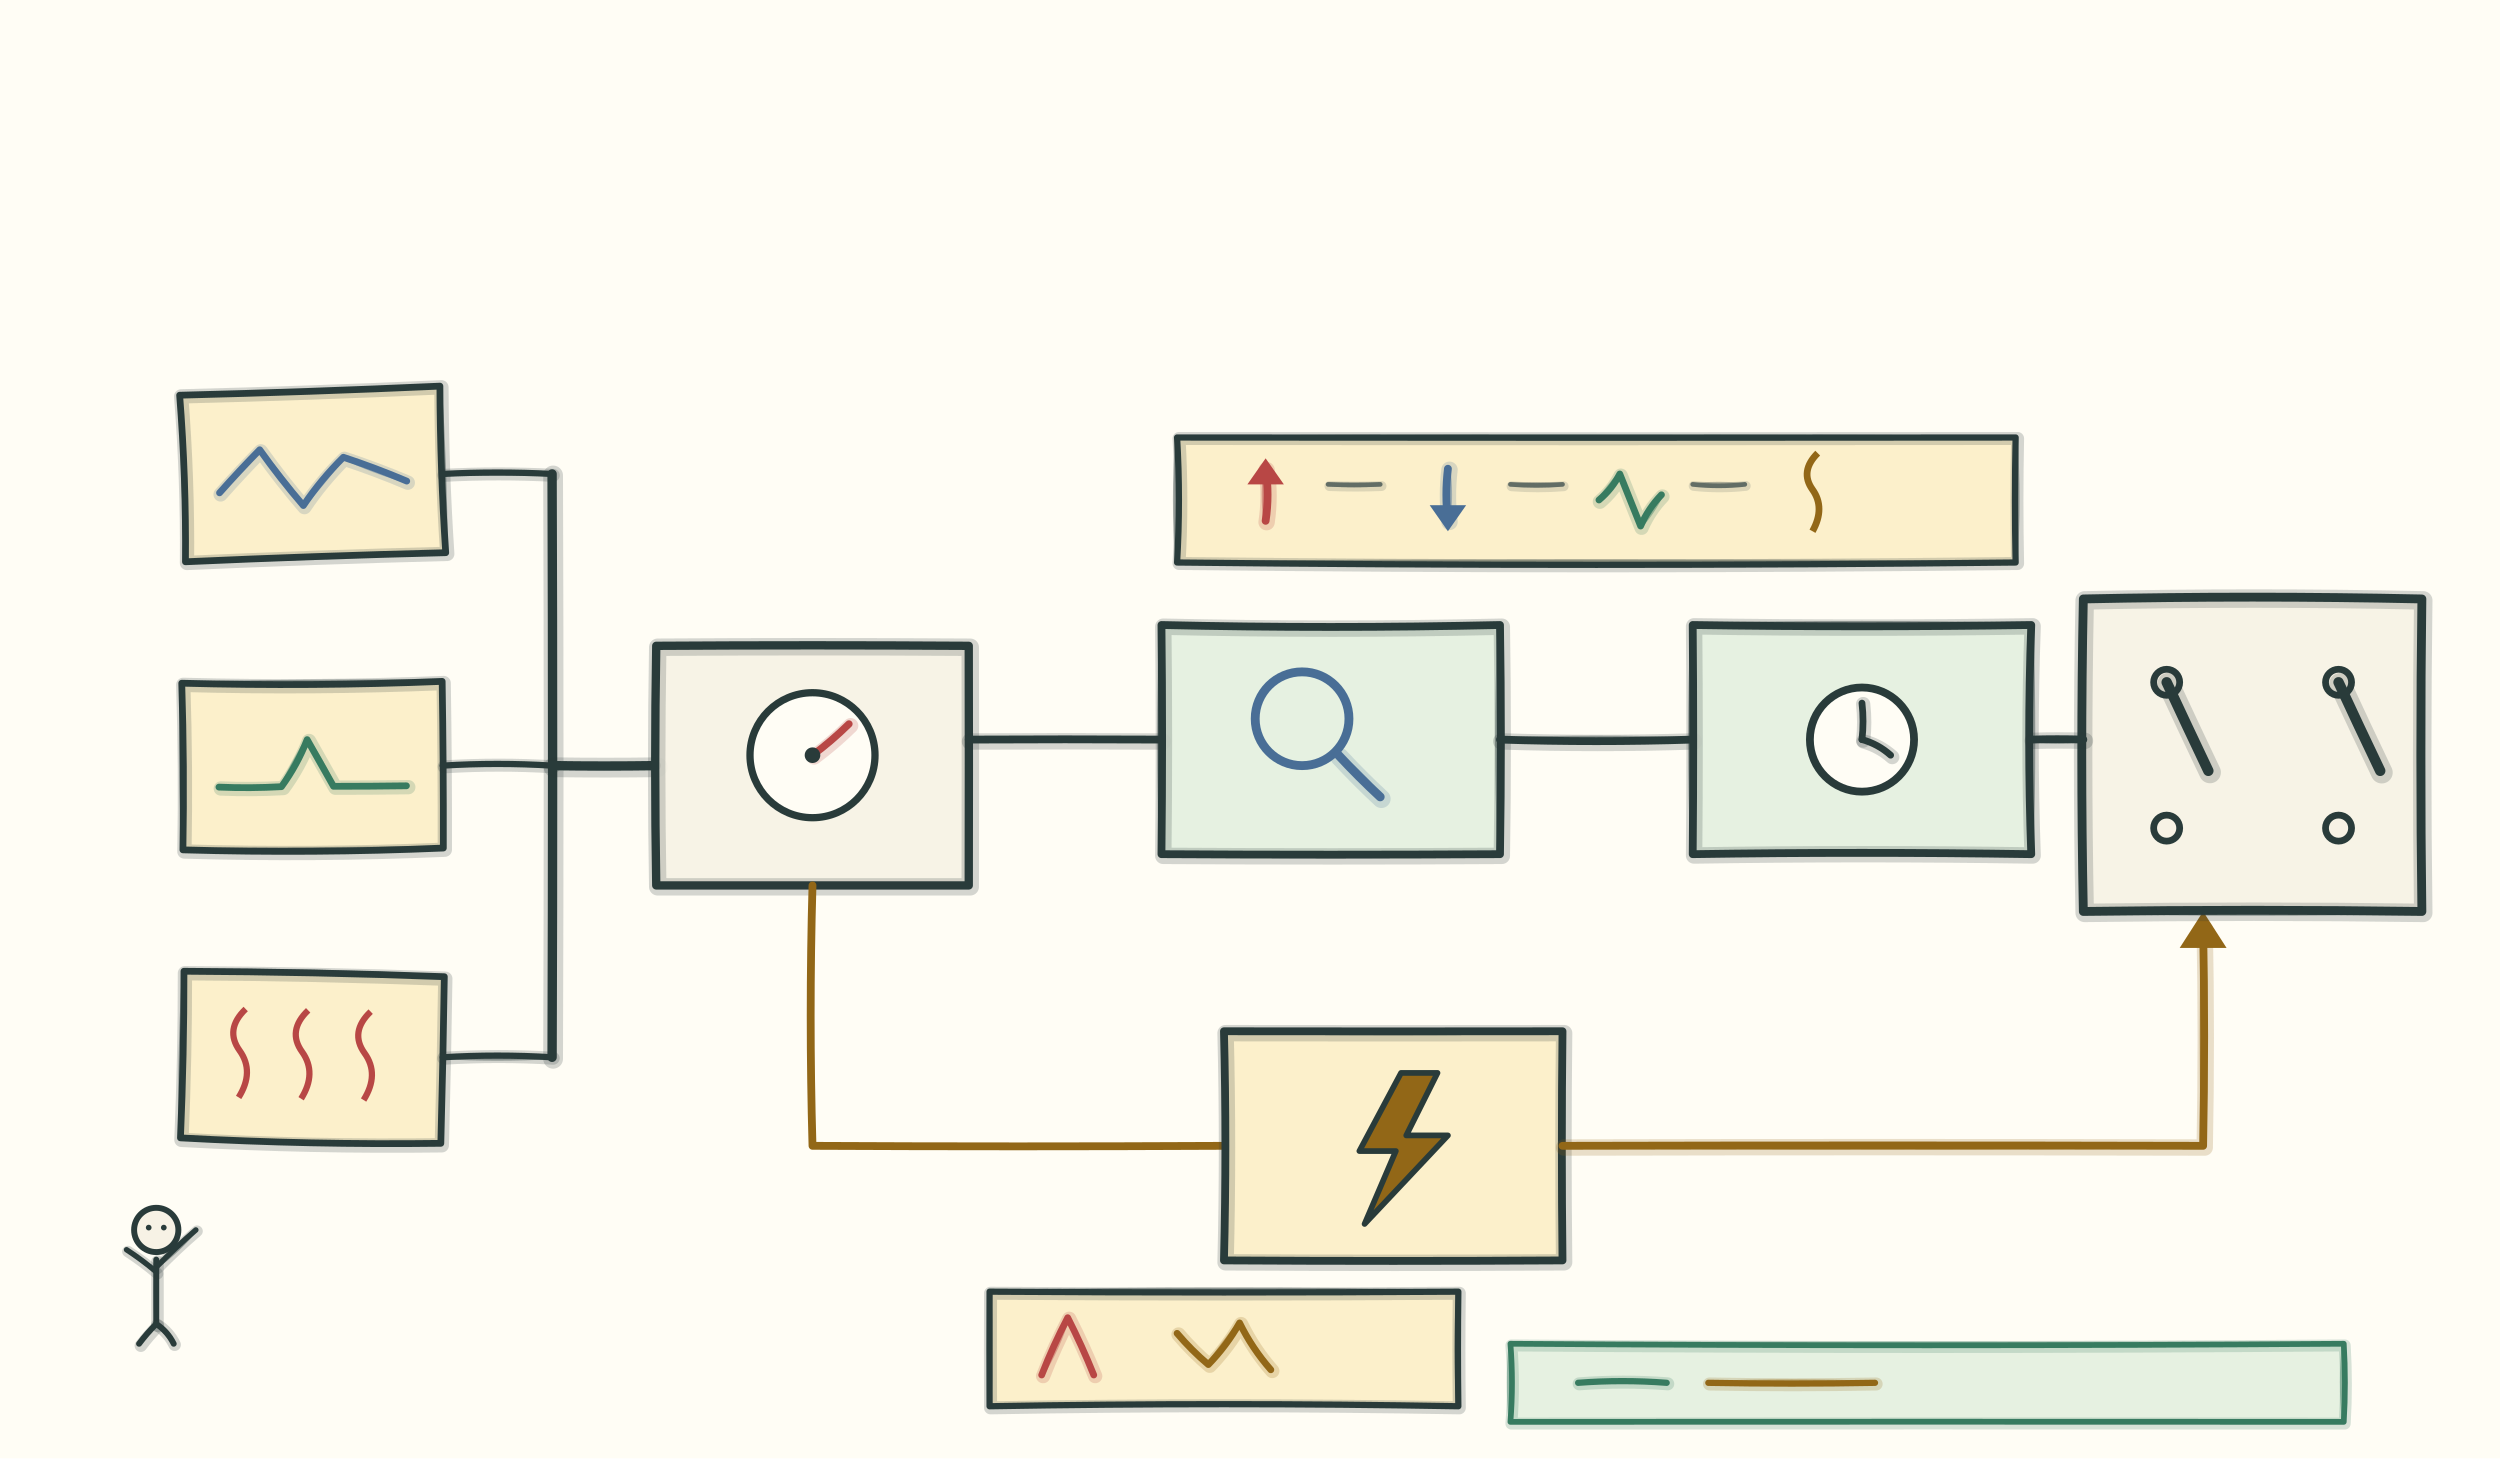
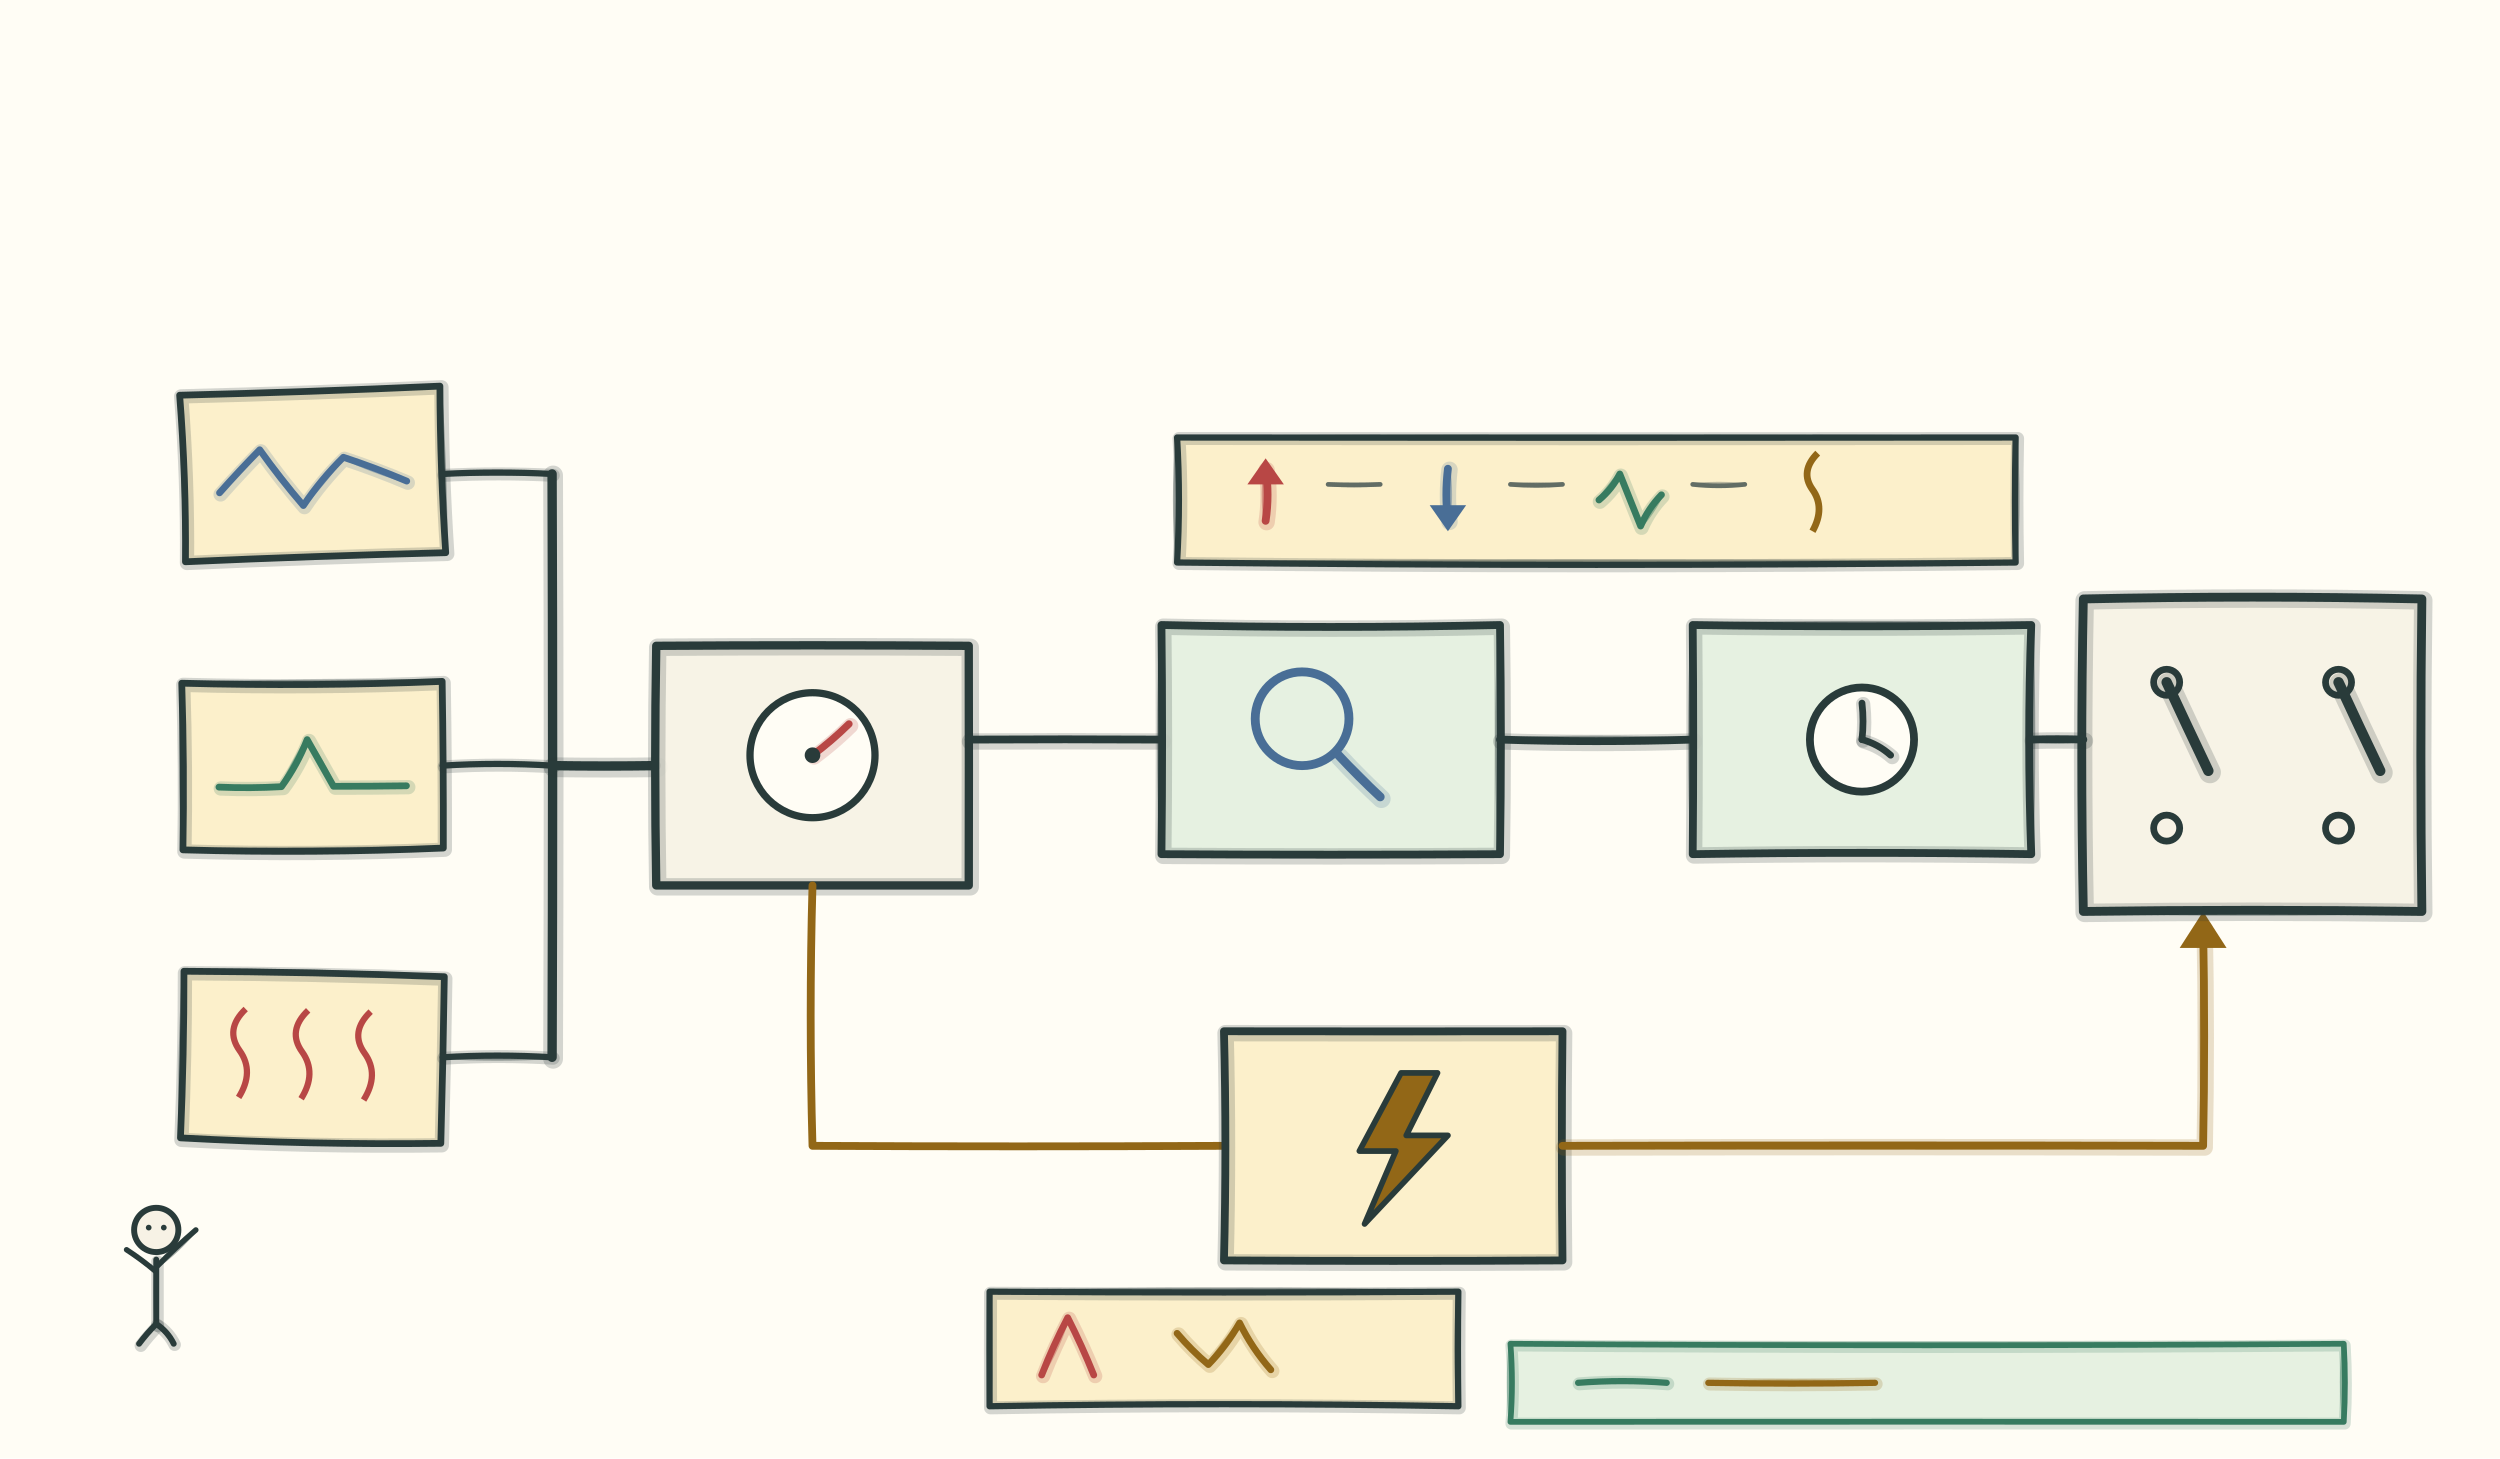
<svg xmlns="http://www.w3.org/2000/svg" viewBox="0 0 960 560" role="img" aria-labelledby="title desc">
  <defs>
    <pattern id="hatch-ink" width="7.0" height="7.0" patternUnits="userSpaceOnUse" patternTransform="rotate(45)">
      <line x1="0" y1="0" x2="0" y2="7.0" stroke="#293b3a" stroke-width="1.1" />
    </pattern>
    <pattern id="hatch-blue" width="7.0" height="7.0" patternUnits="userSpaceOnUse" patternTransform="rotate(45)">
      <line x1="0" y1="0" x2="0" y2="7.0" stroke="#496e96" stroke-width="1.1" />
    </pattern>
    <pattern id="hatch-red" width="8" height="8" patternUnits="userSpaceOnUse" patternTransform="rotate(45)">
      <line x1="0" y1="0" x2="0" y2="8" stroke="#b84745" stroke-width="1.1" />
    </pattern>
  </defs>
  <rect x="0" y="0" width="960" height="560" fill="#fffdf5" />
  <g transform="rotate(-2.0 120 180)">
    <path d="M 70.0 150.0 Q 120.0 150.5 170.0 150.0 Q 169.0 182.0 170.0 214.0 Q 120.0 213.5 70.0 214.0 Q 71.4 182.0 70.0 150.0" fill="#fbefc7" opacity="0.45" transform="translate(-0.06 -0.83)" />
    <path d="M 70.0 150.0 Q 120.0 150.5 170.0 150.0 Q 169.0 182.0 170.0 214.0 Q 120.0 213.5 70.0 214.0 Q 71.4 182.0 70.0 150.0" fill="#fbefc7" opacity="0.85" />
    <path d="M 70.0 150.0 Q 120.0 150.5 170.0 150.0 Q 169.0 182.0 170.0 214.0 Q 120.0 213.5 70.0 214.0 Q 71.4 182.0 70.0 150.0" fill="none" stroke="#293b3a" stroke-width="5.5" stroke-opacity="0.2" stroke-linecap="round" stroke-linejoin="round" transform="translate(0.57 0.47)" />
    <path d="M 70.0 150.0 Q 120.0 150.8 170.0 150.0 Q 170.9 182.0 170.0 214.0 Q 120.0 214.2 70.0 214.0 Q 70.7 182.0 70.0 150.0" fill="none" stroke="#293b3a" stroke-width="1.6" stroke-opacity="0.42" stroke-linecap="round" stroke-linejoin="round" />
    <path d="M 70.0 150.0 Q 120.0 150.5 170.0 150.0 Q 169.0 182.0 170.0 214.0 Q 120.0 213.5 70.0 214.0 Q 71.4 182.0 70.0 150.0" fill="none" stroke="#293b3a" stroke-width="2.6" stroke-linecap="round" stroke-linejoin="round" />
    <path d="M 84.0 188.0 Q 91.8 179.8 100.0 172.0 Q 107.5 183.4 116.0 194.0 Q 123.1 184.2 132.0 176.0 Q 144.2 180.5 156.0 186.0" fill="none" stroke="#496e96" stroke-width="5.5" stroke-opacity="0.2" stroke-linecap="round" stroke-linejoin="round" transform="translate(0.39 0.62)" />
    <path d="M 84.0 188.0 Q 92.0 180.0 100.0 172.0 Q 108.2 182.8 116.0 194.0 Q 124.1 185.1 132.0 176.0 Q 143.6 182.0 156.0 186.0" fill="none" stroke="#496e96" stroke-width="1.6" stroke-opacity="0.42" stroke-linecap="round" stroke-linejoin="round" />
    <path d="M 84.0 188.0 Q 91.8 179.8 100.0 172.0 Q 107.5 183.4 116.0 194.0 Q 123.1 184.2 132.0 176.0 Q 144.2 180.5 156.0 186.0" fill="none" stroke="#496e96" stroke-width="2.6" stroke-linecap="round" stroke-linejoin="round" />
  </g>
  <path d="M 170.0 182.0 Q 191.0 180.9 212.0 182.0" fill="none" stroke="#293b3a" stroke-width="5.0" stroke-opacity="0.2" stroke-linecap="round" stroke-linejoin="round" transform="translate(0.45 0.53)" />
  <path d="M 170.0 182.0 Q 191.0 181.8 212.0 182.0" fill="none" stroke="#293b3a" stroke-width="1.5" stroke-opacity="0.42" stroke-linecap="round" stroke-linejoin="round" />
  <path d="M 170.0 182.0 Q 191.0 180.9 212.0 182.0" fill="none" stroke="#293b3a" stroke-width="2.4" stroke-linecap="round" stroke-linejoin="round" />
  <g transform="rotate(-0.4 120 292)">
    <path d="M 70.0 262.0 Q 120.0 263.7 170.0 262.0 Q 170.3 294.0 170.0 326.0 Q 120.0 327.8 70.0 326.0 Q 70.8 294.0 70.0 262.0" fill="#fbefc7" opacity="0.45" transform="translate(-0.55 0.43)" />
    <path d="M 70.0 262.0 Q 120.0 263.7 170.0 262.0 Q 170.3 294.0 170.0 326.0 Q 120.0 327.8 70.0 326.0 Q 70.8 294.0 70.0 262.0" fill="#fbefc7" opacity="0.85" />
    <path d="M 70.0 262.0 Q 120.0 263.7 170.0 262.0 Q 170.3 294.0 170.0 326.0 Q 120.0 327.8 70.0 326.0 Q 70.8 294.0 70.0 262.0" fill="none" stroke="#293b3a" stroke-width="5.5" stroke-opacity="0.2" stroke-linecap="round" stroke-linejoin="round" transform="translate(0.57 0.64)" />
    <path d="M 70.0 262.0 Q 120.0 261.6 170.0 262.0 Q 169.7 294.0 170.0 326.0 Q 120.0 326.2 70.0 326.0 Q 69.0 294.0 70.0 262.0" fill="none" stroke="#293b3a" stroke-width="1.6" stroke-opacity="0.42" stroke-linecap="round" stroke-linejoin="round" />
    <path d="M 70.0 262.0 Q 120.0 263.7 170.0 262.0 Q 170.3 294.0 170.0 326.0 Q 120.0 327.8 70.0 326.0 Q 70.8 294.0 70.0 262.0" fill="none" stroke="#293b3a" stroke-width="2.6" stroke-linecap="round" stroke-linejoin="round" />
    <path d="M 84.0 302.0 Q 96.0 302.6 108.0 302.0 Q 114.2 293.6 118.0 284.0 Q 123.0 293.0 128.0 302.0 Q 142.0 302.1 156.0 302.0" fill="none" stroke="#377b60" stroke-width="5.5" stroke-opacity="0.2" stroke-linecap="round" stroke-linejoin="round" transform="translate(0.71 0.53)" />
    <path d="M 84.0 302.0 Q 96.0 302.4 108.0 302.0 Q 112.7 292.9 118.0 284.0 Q 123.9 292.5 128.0 302.0 Q 142.0 301.8 156.0 302.0" fill="none" stroke="#377b60" stroke-width="1.6" stroke-opacity="0.42" stroke-linecap="round" stroke-linejoin="round" />
    <path d="M 84.0 302.0 Q 96.0 302.6 108.0 302.0 Q 114.2 293.6 118.0 284.0 Q 123.0 293.0 128.0 302.0 Q 142.0 302.1 156.0 302.0" fill="none" stroke="#377b60" stroke-width="2.6" stroke-linecap="round" stroke-linejoin="round" />
  </g>
  <path d="M 170.0 294.0 Q 191.0 292.7 212.0 294.0" fill="none" stroke="#293b3a" stroke-width="5.0" stroke-opacity="0.2" stroke-linecap="round" stroke-linejoin="round" transform="translate(0.56 0.47)" />
  <path d="M 170.0 294.0 Q 191.0 293.4 212.0 294.0" fill="none" stroke="#293b3a" stroke-width="1.5" stroke-opacity="0.42" stroke-linecap="round" stroke-linejoin="round" />
  <path d="M 170.0 294.0 Q 191.0 292.7 212.0 294.0" fill="none" stroke="#293b3a" stroke-width="2.4" stroke-linecap="round" stroke-linejoin="round" />
  <g transform="rotate(1.2 120 404)">
    <path d="M 70.0 374.0 Q 120.0 373.2 170.0 374.0 Q 170.2 406.0 170.0 438.0 Q 120.0 439.7 70.0 438.0 Q 70.7 406.0 70.0 374.0" fill="#fbefc7" opacity="0.45" transform="translate(0.07 -0.12)" />
    <path d="M 70.0 374.0 Q 120.0 373.2 170.0 374.0 Q 170.2 406.0 170.0 438.0 Q 120.0 439.7 70.0 438.0 Q 70.7 406.0 70.0 374.0" fill="#fbefc7" opacity="0.85" />
    <path d="M 70.0 374.0 Q 120.0 373.2 170.0 374.0 Q 170.2 406.0 170.0 438.0 Q 120.0 439.7 70.0 438.0 Q 70.7 406.0 70.0 374.0" fill="none" stroke="#293b3a" stroke-width="5.5" stroke-opacity="0.2" stroke-linecap="round" stroke-linejoin="round" transform="translate(0.39 0.75)" />
    <path d="M 70.0 374.0 Q 120.0 372.3 170.0 374.0 Q 169.5 406.0 170.0 438.0 Q 120.0 439.3 70.0 438.0 Q 68.9 406.0 70.0 374.0" fill="none" stroke="#293b3a" stroke-width="1.6" stroke-opacity="0.42" stroke-linecap="round" stroke-linejoin="round" />
    <path d="M 70.0 374.0 Q 120.0 373.2 170.0 374.0 Q 170.2 406.0 170.0 438.0 Q 120.0 439.7 70.0 438.0 Q 70.7 406.0 70.0 374.0" fill="none" stroke="#293b3a" stroke-width="2.6" stroke-linecap="round" stroke-linejoin="round" />
    <path d="M 92 422 q 6 -10 0 -18 q -6 -8 2 -16" fill="none" stroke="#b84745" stroke-width="2.4" />
    <path d="M 116 422 q 6 -10 0 -18 q -6 -8 2 -16" fill="none" stroke="#b84745" stroke-width="2.4" />
    <path d="M 140 422 q 6 -10 0 -18 q -6 -8 2 -16" fill="none" stroke="#b84745" stroke-width="2.4" />
  </g>
  <path d="M 170.0 406.0 Q 191.0 404.7 212.0 406.0" fill="none" stroke="#293b3a" stroke-width="5.0" stroke-opacity="0.2" stroke-linecap="round" stroke-linejoin="round" transform="translate(0.42 0.36)" />
  <path d="M 170.0 406.0 Q 191.0 407.1 212.0 406.0" fill="none" stroke="#293b3a" stroke-width="1.5" stroke-opacity="0.42" stroke-linecap="round" stroke-linejoin="round" />
  <path d="M 170.0 406.0 Q 191.0 404.7 212.0 406.0" fill="none" stroke="#293b3a" stroke-width="2.4" stroke-linecap="round" stroke-linejoin="round" />
  <path d="M 212.0 182.0 Q 212.4 294.0 212.0 406.0" fill="none" stroke="#293b3a" stroke-width="7.6" stroke-opacity="0.2" stroke-linecap="round" stroke-linejoin="round" transform="translate(0.39 0.57)" />
  <path d="M 212.0 182.0 Q 211.2 294.0 212.0 406.0" fill="none" stroke="#293b3a" stroke-width="2.2" stroke-opacity="0.42" stroke-linecap="round" stroke-linejoin="round" />
  <path d="M 212.0 182.0 Q 212.4 294.0 212.0 406.0" fill="none" stroke="#293b3a" stroke-width="3.6" stroke-linecap="round" stroke-linejoin="round" />
  <path d="M 212.0 294.0 Q 232.0 294.3 252.0 294.0" fill="none" stroke="#293b3a" stroke-width="7.6" stroke-opacity="0.2" stroke-linecap="round" stroke-linejoin="round" transform="translate(0.57 0.62)" />
  <path d="M 212.0 294.0 Q 232.0 295.4 252.0 294.0" fill="none" stroke="#293b3a" stroke-width="2.2" stroke-opacity="0.42" stroke-linecap="round" stroke-linejoin="round" />
  <path d="M 212.0 294.0 Q 232.0 294.3 252.0 294.0" fill="none" stroke="#293b3a" stroke-width="3.6" stroke-linecap="round" stroke-linejoin="round" />
  <path d="M 252.0 248.0 Q 312.0 247.6 372.0 248.0 Q 372.1 294.0 372.0 340.0 Q 312.0 340.0 252.0 340.0 Q 251.2 294.0 252.0 248.0" fill="#f7f2e5" opacity="0.45" transform="translate(-0.05 0.25)" />
  <path d="M 252.0 248.0 Q 312.0 247.6 372.0 248.0 Q 372.1 294.0 372.0 340.0 Q 312.0 340.0 252.0 340.0 Q 251.2 294.0 252.0 248.0" fill="#f7f2e5" opacity="0.85" />
  <path d="M 252.0 248.0 Q 312.0 247.6 372.0 248.0 Q 372.1 294.0 372.0 340.0 Q 312.0 340.0 252.0 340.0 Q 251.2 294.0 252.0 248.0" fill="none" stroke="#293b3a" stroke-width="6.7" stroke-opacity="0.2" stroke-linecap="round" stroke-linejoin="round" transform="translate(0.57 0.54)" />
  <path d="M 252.0 248.0 Q 312.0 247.4 372.0 248.0 Q 371.1 294.0 372.0 340.0 Q 312.0 339.6 252.0 340.0 Q 252.1 294.0 252.0 248.0" fill="none" stroke="#293b3a" stroke-width="2.0" stroke-opacity="0.42" stroke-linecap="round" stroke-linejoin="round" />
  <path d="M 252.0 248.0 Q 312.0 247.6 372.0 248.0 Q 372.1 294.0 372.0 340.0 Q 312.0 340.0 252.0 340.0 Q 251.2 294.0 252.0 248.0" fill="none" stroke="#293b3a" stroke-width="3.2" stroke-linecap="round" stroke-linejoin="round" />
  <circle cx="312" cy="290" r="24" fill="#fffdf5" stroke="#293b3a" stroke-width="2.8" />
  <path d="M 312.0 290.0 Q 319.4 284.5 326.0 278.0" fill="none" stroke="#b84745" stroke-width="5.9" stroke-opacity="0.2" stroke-linecap="round" stroke-linejoin="round" transform="translate(0.65 0.67)" />
  <path d="M 312.0 290.0 Q 320.0 285.1 326.0 278.0" fill="none" stroke="#b84745" stroke-width="1.7" stroke-opacity="0.42" stroke-linecap="round" stroke-linejoin="round" />
  <path d="M 312.0 290.0 Q 319.4 284.5 326.0 278.0" fill="none" stroke="#b84745" stroke-width="2.8" stroke-linecap="round" stroke-linejoin="round" />
  <circle cx="312" cy="290" r="3" fill="#293b3a" />
  <path d="M 372.0 284.0 Q 409.0 283.8 446.0 284.0" fill="none" stroke="#293b3a" stroke-width="6.3" stroke-opacity="0.2" stroke-linecap="round" stroke-linejoin="round" transform="translate(0.48 0.74)" />
  <path d="M 372.0 284.0 Q 409.0 284.2 446.0 284.0" fill="none" stroke="#293b3a" stroke-width="1.9" stroke-opacity="0.42" stroke-linecap="round" stroke-linejoin="round" />
  <path d="M 372.0 284.0 Q 409.0 283.8 446.0 284.0" fill="none" stroke="#293b3a" stroke-width="3" stroke-linecap="round" stroke-linejoin="round" />
  <path d="M 446.0 240.0 Q 511.0 241.5 576.0 240.0 Q 576.7 284.0 576.0 328.0 Q 511.0 328.4 446.0 328.0 Q 446.5 284.0 446.0 240.0" fill="#e4f0df" opacity="0.45" transform="translate(-0.69 0.23)" />
  <path d="M 446.0 240.0 Q 511.0 241.5 576.0 240.0 Q 576.7 284.0 576.0 328.0 Q 511.0 328.4 446.0 328.0 Q 446.5 284.0 446.0 240.0" fill="#e4f0df" opacity="0.85" />
  <path d="M 446.0 240.0 Q 511.0 241.5 576.0 240.0 Q 576.7 284.0 576.0 328.0 Q 511.0 328.4 446.0 328.0 Q 446.5 284.0 446.0 240.0" fill="none" stroke="#293b3a" stroke-width="6.3" stroke-opacity="0.2" stroke-linecap="round" stroke-linejoin="round" transform="translate(0.70 0.65)" />
  <path d="M 446.0 240.0 Q 511.0 241.2 576.0 240.0 Q 574.2 284.0 576.0 328.0 Q 511.0 329.2 446.0 328.0 Q 444.6 284.0 446.0 240.0" fill="none" stroke="#293b3a" stroke-width="1.9" stroke-opacity="0.42" stroke-linecap="round" stroke-linejoin="round" />
  <path d="M 446.0 240.0 Q 511.0 241.5 576.0 240.0 Q 576.7 284.0 576.0 328.0 Q 511.0 328.4 446.0 328.0 Q 446.5 284.0 446.0 240.0" fill="none" stroke="#293b3a" stroke-width="3" stroke-linecap="round" stroke-linejoin="round" />
  <circle cx="500" cy="276" r="18" fill="none" stroke="#496e96" stroke-width="3.4" />
  <path d="M 514.0 290.0 Q 521.7 298.3 530.0 306.0" fill="none" stroke="#496e96" stroke-width="7.1" stroke-opacity="0.2" stroke-linecap="round" stroke-linejoin="round" transform="translate(0.45 0.73)" />
  <path d="M 514.0 290.0 Q 522.8 297.2 530.0 306.0" fill="none" stroke="#496e96" stroke-width="2.1" stroke-opacity="0.42" stroke-linecap="round" stroke-linejoin="round" />
  <path d="M 514.0 290.0 Q 521.7 298.3 530.0 306.0" fill="none" stroke="#496e96" stroke-width="3.4" stroke-linecap="round" stroke-linejoin="round" />
  <path d="M 576.0 284.0 Q 613.0 285.2 650.0 284.0" fill="none" stroke="#293b3a" stroke-width="6.3" stroke-opacity="0.2" stroke-linecap="round" stroke-linejoin="round" transform="translate(0.47 0.70)" />
  <path d="M 576.0 284.0 Q 613.0 282.9 650.0 284.0" fill="none" stroke="#293b3a" stroke-width="1.9" stroke-opacity="0.42" stroke-linecap="round" stroke-linejoin="round" />
  <path d="M 576.0 284.0 Q 613.0 285.2 650.0 284.0" fill="none" stroke="#293b3a" stroke-width="3" stroke-linecap="round" stroke-linejoin="round" />
  <path d="M 650.0 240.0 Q 715.0 241.0 780.0 240.0 Q 778.4 284.0 780.0 328.0 Q 715.0 327.0 650.0 328.0 Q 650.4 284.0 650.0 240.0" fill="#e4f0df" opacity="0.45" transform="translate(-0.05 -0.45)" />
  <path d="M 650.0 240.0 Q 715.0 241.0 780.0 240.0 Q 778.4 284.0 780.0 328.0 Q 715.0 327.0 650.0 328.0 Q 650.4 284.0 650.0 240.0" fill="#e4f0df" opacity="0.85" />
  <path d="M 650.0 240.0 Q 715.0 241.0 780.0 240.0 Q 778.4 284.0 780.0 328.0 Q 715.0 327.0 650.0 328.0 Q 650.4 284.0 650.0 240.0" fill="none" stroke="#293b3a" stroke-width="6.3" stroke-opacity="0.2" stroke-linecap="round" stroke-linejoin="round" transform="translate(0.53 0.51)" />
  <path d="M 650.0 240.0 Q 715.0 238.8 780.0 240.0 Q 781.2 284.0 780.0 328.0 Q 715.0 327.8 650.0 328.0 Q 648.4 284.0 650.0 240.0" fill="none" stroke="#293b3a" stroke-width="1.9" stroke-opacity="0.42" stroke-linecap="round" stroke-linejoin="round" />
  <path d="M 650.0 240.0 Q 715.0 241.0 780.0 240.0 Q 778.4 284.0 780.0 328.0 Q 715.0 327.0 650.0 328.0 Q 650.4 284.0 650.0 240.0" fill="none" stroke="#293b3a" stroke-width="3" stroke-linecap="round" stroke-linejoin="round" />
  <circle cx="715" cy="284" r="20" fill="#fffdf5" stroke="#293b3a" stroke-width="3" />
  <path d="M 715.0 284.0 Q 715.8 277.0 715.0 270.0" fill="none" stroke="#293b3a" stroke-width="5.5" stroke-opacity="0.2" stroke-linecap="round" stroke-linejoin="round" transform="translate(0.45 0.38)" />
  <path d="M 715.0 284.0 Q 716.1 277.0 715.0 270.0" fill="none" stroke="#293b3a" stroke-width="1.6" stroke-opacity="0.42" stroke-linecap="round" stroke-linejoin="round" />
  <path d="M 715.0 284.0 Q 715.8 277.0 715.0 270.0" fill="none" stroke="#293b3a" stroke-width="2.6" stroke-linecap="round" stroke-linejoin="round" />
  <path d="M 715.0 284.0 Q 721.2 285.7 726.0 290.0" fill="none" stroke="#293b3a" stroke-width="5.5" stroke-opacity="0.2" stroke-linecap="round" stroke-linejoin="round" transform="translate(0.61 0.71)" />
  <path d="M 715.0 284.0 Q 720.9 286.2 726.0 290.0" fill="none" stroke="#293b3a" stroke-width="1.6" stroke-opacity="0.42" stroke-linecap="round" stroke-linejoin="round" />
  <path d="M 715.0 284.0 Q 721.2 285.7 726.0 290.0" fill="none" stroke="#293b3a" stroke-width="2.6" stroke-linecap="round" stroke-linejoin="round" />
  <path d="M 452.0 168.0 Q 613.0 168.2 774.0 168.0 Q 773.5 192.0 774.0 216.0 Q 613.0 217.8 452.0 216.0 Q 453.4 192.0 452.0 168.0" fill="#fbefc7" opacity="0.45" transform="translate(0.11 -0.28)" />
  <path d="M 452.0 168.0 Q 613.0 168.2 774.0 168.0 Q 773.5 192.0 774.0 216.0 Q 613.0 217.8 452.0 216.0 Q 453.4 192.0 452.0 168.0" fill="#fbefc7" opacity="0.85" />
  <path d="M 452.0 168.0 Q 613.0 168.2 774.0 168.0 Q 773.5 192.0 774.0 216.0 Q 613.0 217.8 452.0 216.0 Q 453.4 192.0 452.0 168.0" fill="none" stroke="#293b3a" stroke-width="5.0" stroke-opacity="0.2" stroke-linecap="round" stroke-linejoin="round" transform="translate(0.75 0.38)" />
  <path d="M 452.0 168.0 Q 613.0 167.0 774.0 168.0 Q 775.5 192.0 774.0 216.0 Q 613.0 215.1 452.0 216.0 Q 450.3 192.0 452.0 168.0" fill="none" stroke="#293b3a" stroke-width="1.5" stroke-opacity="0.42" stroke-linecap="round" stroke-linejoin="round" />
  <path d="M 452.0 168.0 Q 613.0 168.2 774.0 168.0 Q 773.5 192.0 774.0 216.0 Q 613.0 217.8 452.0 216.0 Q 453.4 192.0 452.0 168.0" fill="none" stroke="#293b3a" stroke-width="2.4" stroke-linecap="round" stroke-linejoin="round" />
  <path d="M 486.0 200.0 Q 487.5 190.0 486.0 180.0" fill="none" stroke="#b84745" stroke-width="6.3" stroke-opacity="0.2" stroke-linecap="round" stroke-linejoin="round" transform="translate(0.37 0.51)" />
  <path d="M 486.0 200.0 Q 484.9 190.0 486.0 180.0" fill="none" stroke="#b84745" stroke-width="1.9" stroke-opacity="0.42" stroke-linecap="round" stroke-linejoin="round" />
  <path d="M 486.0 200.0 Q 487.5 190.0 486.0 180.0" fill="none" stroke="#b84745" stroke-width="3" stroke-linecap="round" stroke-linejoin="round" />
  <path d="M 486 176 l -7 10 h 14 Z" fill="#b84745" />
-   <path d="M 510.0 186.0 Q 520.0 186.4 530.0 186.0" fill="none" stroke="#626d65" stroke-width="3.8" stroke-opacity="0.2" stroke-linecap="round" stroke-linejoin="round" transform="translate(0.51 0.65)" />
  <path d="M 510.0 186.0 Q 520.0 187.3 530.0 186.0" fill="none" stroke="#626d65" stroke-width="1.1" stroke-opacity="0.42" stroke-linecap="round" stroke-linejoin="round" />
  <path d="M 510.0 186.0 Q 520.0 186.4 530.0 186.0" fill="none" stroke="#626d65" stroke-width="1.8" stroke-linecap="round" stroke-linejoin="round" />
  <path d="M 556.0 180.0 Q 554.8 190.0 556.0 200.0" fill="none" stroke="#496e96" stroke-width="6.3" stroke-opacity="0.2" stroke-linecap="round" stroke-linejoin="round" transform="translate(0.61 0.40)" />
  <path d="M 556.0 180.0 Q 557.3 190.0 556.0 200.0" fill="none" stroke="#496e96" stroke-width="1.9" stroke-opacity="0.42" stroke-linecap="round" stroke-linejoin="round" />
  <path d="M 556.0 180.0 Q 554.8 190.0 556.0 200.0" fill="none" stroke="#496e96" stroke-width="3" stroke-linecap="round" stroke-linejoin="round" />
  <path d="M 556 204 l -7 -10 h 14 Z" fill="#496e96" />
-   <path d="M 580.0 186.0 Q 590.0 186.8 600.0 186.0" fill="none" stroke="#626d65" stroke-width="3.8" stroke-opacity="0.2" stroke-linecap="round" stroke-linejoin="round" transform="translate(0.44 0.73)" />
  <path d="M 580.0 186.0 Q 590.0 185.3 600.0 186.0" fill="none" stroke="#626d65" stroke-width="1.1" stroke-opacity="0.42" stroke-linecap="round" stroke-linejoin="round" />
  <path d="M 580.0 186.0 Q 590.0 186.8 600.0 186.0" fill="none" stroke="#626d65" stroke-width="1.8" stroke-linecap="round" stroke-linejoin="round" />
  <path d="M 614.0 192.0 Q 619.0 187.8 622.0 182.0 Q 626.0 192.0 630.0 202.0 Q 632.9 195.3 638.0 190.0" fill="none" stroke="#377b60" stroke-width="5.5" stroke-opacity="0.2" stroke-linecap="round" stroke-linejoin="round" transform="translate(0.36 0.66)" />
  <path d="M 614.0 192.0 Q 617.8 186.8 622.0 182.0 Q 625.8 192.1 630.0 202.0 Q 634.8 196.5 638.0 190.0" fill="none" stroke="#377b60" stroke-width="1.6" stroke-opacity="0.42" stroke-linecap="round" stroke-linejoin="round" />
  <path d="M 614.0 192.0 Q 619.0 187.8 622.0 182.0 Q 626.0 192.0 630.0 202.0 Q 632.9 195.3 638.0 190.0" fill="none" stroke="#377b60" stroke-width="2.6" stroke-linecap="round" stroke-linejoin="round" />
-   <path d="M 650.0 186.0 Q 660.0 187.1 670.0 186.0" fill="none" stroke="#626d65" stroke-width="3.8" stroke-opacity="0.2" stroke-linecap="round" stroke-linejoin="round" transform="translate(0.36 0.59)" />
  <path d="M 650.0 186.0 Q 660.0 185.1 670.0 186.0" fill="none" stroke="#626d65" stroke-width="1.1" stroke-opacity="0.42" stroke-linecap="round" stroke-linejoin="round" />
  <path d="M 650.0 186.0 Q 660.0 187.1 670.0 186.0" fill="none" stroke="#626d65" stroke-width="1.8" stroke-linecap="round" stroke-linejoin="round" />
  <path d="M 696 204 q 5 -9 0 -16 q -5 -7 2 -14" fill="none" stroke="#926717" stroke-width="2.6" />
  <path d="M 312.0 340.0 Q 310.6 390.0 312.0 440.0 Q 391.0 440.4 470.0 440.0" fill="none" stroke="#926717" stroke-width="3" stroke-linecap="round" stroke-linejoin="round" stroke-dasharray="2 0" />
  <path d="M 470.0 396.0 Q 535.0 396.1 600.0 396.0 Q 599.5 440.0 600.0 484.0 Q 535.0 484.4 470.0 484.0 Q 471.1 440.0 470.0 396.0" fill="#fbefc7" opacity="0.45" transform="translate(-0.63 0.28)" />
  <path d="M 470.0 396.0 Q 535.0 396.1 600.0 396.0 Q 599.5 440.0 600.0 484.0 Q 535.0 484.4 470.0 484.0 Q 471.1 440.0 470.0 396.0" fill="#fbefc7" opacity="0.85" />
  <path d="M 470.0 396.0 Q 535.0 396.1 600.0 396.0 Q 599.5 440.0 600.0 484.0 Q 535.0 484.4 470.0 484.0 Q 471.1 440.0 470.0 396.0" fill="none" stroke="#293b3a" stroke-width="6.3" stroke-opacity="0.2" stroke-linecap="round" stroke-linejoin="round" transform="translate(0.62 0.73)" />
  <path d="M 470.0 396.0 Q 535.0 397.2 600.0 396.0 Q 598.5 440.0 600.0 484.0 Q 535.0 484.6 470.0 484.0 Q 470.6 440.0 470.0 396.0" fill="none" stroke="#293b3a" stroke-width="1.9" stroke-opacity="0.42" stroke-linecap="round" stroke-linejoin="round" />
  <path d="M 470.0 396.0 Q 535.0 396.1 600.0 396.0 Q 599.5 440.0 600.0 484.0 Q 535.0 484.4 470.0 484.0 Q 471.1 440.0 470.0 396.0" fill="none" stroke="#293b3a" stroke-width="3" stroke-linecap="round" stroke-linejoin="round" />
  <path d="M 538 412 L 522 442 L 536 442 L 524 470 L 556 436 L 540 436 L 552 412 Z" fill="#926717" stroke="#293b3a" stroke-width="2.2" stroke-linejoin="round" />
  <path d="M 380.0 496.0 Q 470.0 496.6 560.0 496.0 Q 559.7 518.0 560.0 540.0 Q 470.0 538.4 380.0 540.0 Q 379.9 518.0 380.0 496.0" fill="#fbefc7" opacity="0.45" transform="translate(0.26 -0.09)" />
  <path d="M 380.0 496.0 Q 470.0 496.6 560.0 496.0 Q 559.7 518.0 560.0 540.0 Q 470.0 538.4 380.0 540.0 Q 379.9 518.0 380.0 496.0" fill="#fbefc7" opacity="0.85" />
  <path d="M 380.0 496.0 Q 470.0 496.6 560.0 496.0 Q 559.7 518.0 560.0 540.0 Q 470.0 538.4 380.0 540.0 Q 379.9 518.0 380.0 496.0" fill="none" stroke="#293b3a" stroke-width="5.0" stroke-opacity="0.2" stroke-linecap="round" stroke-linejoin="round" transform="translate(0.37 0.61)" />
  <path d="M 380.0 496.0 Q 470.0 494.3 560.0 496.0 Q 558.5 518.0 560.0 540.0 Q 470.0 538.6 380.0 540.0 Q 380.9 518.0 380.0 496.0" fill="none" stroke="#293b3a" stroke-width="1.5" stroke-opacity="0.42" stroke-linecap="round" stroke-linejoin="round" />
  <path d="M 380.0 496.0 Q 470.0 496.6 560.0 496.0 Q 559.7 518.0 560.0 540.0 Q 470.0 538.4 380.0 540.0 Q 379.9 518.0 380.0 496.0" fill="none" stroke="#293b3a" stroke-width="2.4" stroke-linecap="round" stroke-linejoin="round" />
  <path d="M 400.0 528.0 Q 404.4 516.7 410.0 506.0 Q 415.5 516.8 420.0 528.0" fill="none" stroke="#b84745" stroke-width="5.5" stroke-opacity="0.2" stroke-linecap="round" stroke-linejoin="round" transform="translate(0.55 0.42)" />
  <path d="M 400.0 528.0 Q 406.3 517.6 410.0 506.0 Q 415.1 517.0 420.0 528.0" fill="none" stroke="#b84745" stroke-width="1.6" stroke-opacity="0.42" stroke-linecap="round" stroke-linejoin="round" />
  <path d="M 400.0 528.0 Q 404.4 516.7 410.0 506.0 Q 415.5 516.8 420.0 528.0" fill="none" stroke="#b84745" stroke-width="2.6" stroke-linecap="round" stroke-linejoin="round" />
  <path d="M 452.0 512.0 Q 457.5 518.5 464.0 524.0 Q 471.0 516.8 476.0 508.0 Q 480.8 517.8 488.0 526.0" fill="none" stroke="#926717" stroke-width="5.5" stroke-opacity="0.2" stroke-linecap="round" stroke-linejoin="round" transform="translate(0.56 0.45)" />
  <path d="M 452.0 512.0 Q 457.7 518.3 464.0 524.0 Q 469.8 515.8 476.0 508.0 Q 481.4 517.4 488.0 526.0" fill="none" stroke="#926717" stroke-width="1.6" stroke-opacity="0.42" stroke-linecap="round" stroke-linejoin="round" />
  <path d="M 452.0 512.0 Q 457.5 518.5 464.0 524.0 Q 471.0 516.8 476.0 508.0 Q 480.8 517.8 488.0 526.0" fill="none" stroke="#926717" stroke-width="2.6" stroke-linecap="round" stroke-linejoin="round" />
  <path d="M 600.0 440.0 Q 723.0 439.7 846.0 440.0 Q 846.8 398.0 846.0 356.0" fill="none" stroke="#926717" stroke-width="6.3" stroke-opacity="0.2" stroke-linecap="round" stroke-linejoin="round" transform="translate(0.61 0.65)" />
  <path d="M 600.0 440.0 Q 723.0 441.3 846.0 440.0 Q 845.2 398.0 846.0 356.0" fill="none" stroke="#926717" stroke-width="1.9" stroke-opacity="0.42" stroke-linecap="round" stroke-linejoin="round" />
  <path d="M 600.0 440.0 Q 723.0 439.7 846.0 440.0 Q 846.8 398.0 846.0 356.0" fill="none" stroke="#926717" stroke-width="3" stroke-linecap="round" stroke-linejoin="round" />
  <path d="M 846 350 l -9 14 h 18 Z" fill="#926717" />
  <path d="M 800.0 230.0 Q 865.0 228.6 930.0 230.0 Q 929.2 290.0 930.0 350.0 Q 865.0 349.1 800.0 350.0 Q 798.8 290.0 800.0 230.0" fill="#f7f2e5" opacity="0.45" transform="translate(0.16 0.23)" />
  <path d="M 800.0 230.0 Q 865.0 228.6 930.0 230.0 Q 929.2 290.0 930.0 350.0 Q 865.0 349.1 800.0 350.0 Q 798.8 290.0 800.0 230.0" fill="#f7f2e5" opacity="0.85" />
  <path d="M 800.0 230.0 Q 865.0 228.6 930.0 230.0 Q 929.2 290.0 930.0 350.0 Q 865.0 349.1 800.0 350.0 Q 798.8 290.0 800.0 230.0" fill="none" stroke="#293b3a" stroke-width="7.1" stroke-opacity="0.2" stroke-linecap="round" stroke-linejoin="round" transform="translate(0.52 0.55)" />
  <path d="M 800.0 230.0 Q 865.0 229.0 930.0 230.0 Q 930.6 290.0 930.0 350.0 Q 865.0 351.2 800.0 350.0 Q 798.8 290.0 800.0 230.0" fill="none" stroke="#293b3a" stroke-width="2.1" stroke-opacity="0.42" stroke-linecap="round" stroke-linejoin="round" />
  <path d="M 800.0 230.0 Q 865.0 228.6 930.0 230.0 Q 929.2 290.0 930.0 350.0 Q 865.0 349.1 800.0 350.0 Q 798.8 290.0 800.0 230.0" fill="none" stroke="#293b3a" stroke-width="3.4" stroke-linecap="round" stroke-linejoin="round" />
  <circle cx="832" cy="262" r="5" fill="#f7f2e5" stroke="#293b3a" stroke-width="2.6" />
  <circle cx="832" cy="318" r="5" fill="#f7f2e5" stroke="#293b3a" stroke-width="2.6" />
  <path d="M 832.0 262.0 Q 839.9 279.0 848.0 296.0" fill="none" stroke="#293b3a" stroke-width="8.4" stroke-opacity="0.2" stroke-linecap="round" stroke-linejoin="round" transform="translate(0.63 0.57)" />
  <path d="M 832.0 262.0 Q 839.5 279.2 848.0 296.0" fill="none" stroke="#293b3a" stroke-width="2.5" stroke-opacity="0.42" stroke-linecap="round" stroke-linejoin="round" />
  <path d="M 832.0 262.0 Q 839.9 279.0 848.0 296.0" fill="none" stroke="#293b3a" stroke-width="4" stroke-linecap="round" stroke-linejoin="round" />
  <circle cx="898" cy="262" r="5" fill="#f7f2e5" stroke="#293b3a" stroke-width="2.6" />
  <circle cx="898" cy="318" r="5" fill="#f7f2e5" stroke="#293b3a" stroke-width="2.6" />
  <path d="M 898.0 262.0 Q 905.9 279.1 914.0 296.0" fill="none" stroke="#293b3a" stroke-width="8.4" stroke-opacity="0.2" stroke-linecap="round" stroke-linejoin="round" transform="translate(0.60 0.65)" />
  <path d="M 898.0 262.0 Q 905.9 279.0 914.0 296.0" fill="none" stroke="#293b3a" stroke-width="2.5" stroke-opacity="0.42" stroke-linecap="round" stroke-linejoin="round" />
  <path d="M 898.0 262.0 Q 905.9 279.1 914.0 296.0" fill="none" stroke="#293b3a" stroke-width="4" stroke-linecap="round" stroke-linejoin="round" />
  <path d="M 780.0 284.0 Q 790.0 283.7 800.0 284.0" fill="none" stroke="#293b3a" stroke-width="6.3" stroke-opacity="0.2" stroke-linecap="round" stroke-linejoin="round" transform="translate(0.62 0.49)" />
  <path d="M 780.0 284.0 Q 790.0 285.3 800.0 284.0" fill="none" stroke="#293b3a" stroke-width="1.9" stroke-opacity="0.42" stroke-linecap="round" stroke-linejoin="round" />
  <path d="M 780.0 284.0 Q 790.0 283.7 800.0 284.0" fill="none" stroke="#293b3a" stroke-width="3" stroke-linecap="round" stroke-linejoin="round" />
  <path d="M 580.0 516.0 Q 740.0 517.2 900.0 516.0 Q 900.9 531.0 900.0 546.0 Q 740.0 545.9 580.0 546.0 Q 581.2 531.0 580.0 516.0" fill="#e4f0df" opacity="0.45" transform="translate(-0.03 -0.52)" />
  <path d="M 580.0 516.0 Q 740.0 517.2 900.0 516.0 Q 900.9 531.0 900.0 546.0 Q 740.0 545.9 580.0 546.0 Q 581.2 531.0 580.0 516.0" fill="#e4f0df" opacity="0.85" />
  <path d="M 580.0 516.0 Q 740.0 517.2 900.0 516.0 Q 900.9 531.0 900.0 546.0 Q 740.0 545.9 580.0 546.0 Q 581.2 531.0 580.0 516.0" fill="none" stroke="#377b60" stroke-width="4.6" stroke-opacity="0.2" stroke-linecap="round" stroke-linejoin="round" transform="translate(0.37 0.65)" />
  <path d="M 580.0 516.0 Q 740.0 515.7 900.0 516.0 Q 898.4 531.0 900.0 546.0 Q 740.0 545.5 580.0 546.0 Q 578.6 531.0 580.0 516.0" fill="none" stroke="#377b60" stroke-width="1.4" stroke-opacity="0.42" stroke-linecap="round" stroke-linejoin="round" />
  <path d="M 580.0 516.0 Q 740.0 517.2 900.0 516.0 Q 900.9 531.0 900.0 546.0 Q 740.0 545.9 580.0 546.0 Q 581.2 531.0 580.0 516.0" fill="none" stroke="#377b60" stroke-width="2.2" stroke-linecap="round" stroke-linejoin="round" />
  <path d="M 606.0 531.0 Q 623.0 529.7 640.0 531.0" fill="none" stroke="#377b60" stroke-width="5.0" stroke-opacity="0.2" stroke-linecap="round" stroke-linejoin="round" transform="translate(0.41 0.39)" />
  <path d="M 606.0 531.0 Q 623.0 530.2 640.0 531.0" fill="none" stroke="#377b60" stroke-width="1.5" stroke-opacity="0.42" stroke-linecap="round" stroke-linejoin="round" />
  <path d="M 606.0 531.0 Q 623.0 529.7 640.0 531.0" fill="none" stroke="#377b60" stroke-width="2.4" stroke-linecap="round" stroke-linejoin="round" />
  <path d="M 656.0 531.0 Q 688.0 531.6 720.0 531.0" fill="none" stroke="#926717" stroke-width="5.0" stroke-opacity="0.2" stroke-linecap="round" stroke-linejoin="round" transform="translate(0.44 0.45)" />
  <path d="M 656.0 531.0 Q 688.0 529.8 720.0 531.0" fill="none" stroke="#926717" stroke-width="1.5" stroke-opacity="0.42" stroke-linecap="round" stroke-linejoin="round" />
  <path d="M 656.0 531.0 Q 688.0 531.6 720.0 531.0" fill="none" stroke="#926717" stroke-width="2.4" stroke-linecap="round" stroke-linejoin="round" />
  <circle cx="60.0" cy="472.3" r="8.5" fill="#f7f2e5" stroke="#293b3a" stroke-width="2.28" />
  <circle cx="57.1" cy="471.4" r="1.1" fill="#293b3a" />
  <circle cx="62.9" cy="471.4" r="1.1" fill="#293b3a" />
  <path d="M 60.0 508.4 Q 60.0 496.0 60.0 483.7" fill="none" stroke="#293b3a" stroke-width="4.8" stroke-opacity="0.2" stroke-linecap="round" stroke-linejoin="round" transform="translate(0.48 0.73)" />
  <path d="M 60.0 508.4 Q 59.3 496.0 60.0 483.7" fill="none" stroke="#293b3a" stroke-width="1.4" stroke-opacity="0.42" stroke-linecap="round" stroke-linejoin="round" />
  <path d="M 60.0 508.4 Q 60.0 496.0 60.0 483.7" fill="none" stroke="#293b3a" stroke-width="2.28" stroke-linecap="round" stroke-linejoin="round" />
-   <path d="M 60.0 486.6 Q 67.3 479.1 75.2 472.3" fill="none" stroke="#293b3a" stroke-width="4.4" stroke-opacity="0.2" stroke-linecap="round" stroke-linejoin="round" transform="translate(0.47 0.47)" />
  <path d="M 60.0 486.6 Q 68.5 480.4 75.2 472.3" fill="none" stroke="#293b3a" stroke-width="1.3" stroke-opacity="0.42" stroke-linecap="round" stroke-linejoin="round" />
  <path d="M 60.0 486.6 Q 67.3 479.1 75.2 472.3" fill="none" stroke="#293b3a" stroke-width="2.09" stroke-linecap="round" stroke-linejoin="round" />
-   <path d="M 60.0 488.4 Q 54.6 483.8 48.6 479.9" fill="none" stroke="#293b3a" stroke-width="4.4" stroke-opacity="0.2" stroke-linecap="round" stroke-linejoin="round" transform="translate(0.50 0.69)" />
  <path d="M 60.0 488.4 Q 54.3 484.2 48.6 479.9" fill="none" stroke="#293b3a" stroke-width="1.3" stroke-opacity="0.42" stroke-linecap="round" stroke-linejoin="round" />
  <path d="M 60.0 488.4 Q 54.6 483.8 48.6 479.9" fill="none" stroke="#293b3a" stroke-width="2.09" stroke-linecap="round" stroke-linejoin="round" />
  <path d="M 60.0 508.4 Q 64.4 511.3 66.7 516.0" fill="none" stroke="#293b3a" stroke-width="4.8" stroke-opacity="0.2" stroke-linecap="round" stroke-linejoin="round" transform="translate(0.37 0.38)" />
  <path d="M 60.0 508.4 Q 63.8 511.8 66.7 516.0" fill="none" stroke="#293b3a" stroke-width="1.4" stroke-opacity="0.42" stroke-linecap="round" stroke-linejoin="round" />
  <path d="M 60.0 508.4 Q 64.4 511.3 66.7 516.0" fill="none" stroke="#293b3a" stroke-width="2.28" stroke-linecap="round" stroke-linejoin="round" />
  <path d="M 60.0 508.4 Q 56.4 512.0 53.4 516.0" fill="none" stroke="#293b3a" stroke-width="4.8" stroke-opacity="0.2" stroke-linecap="round" stroke-linejoin="round" transform="translate(0.69 0.75)" />
  <path d="M 60.0 508.4 Q 56.0 511.6 53.4 516.0" fill="none" stroke="#293b3a" stroke-width="1.4" stroke-opacity="0.42" stroke-linecap="round" stroke-linejoin="round" />
  <path d="M 60.0 508.4 Q 56.4 512.0 53.4 516.0" fill="none" stroke="#293b3a" stroke-width="2.28" stroke-linecap="round" stroke-linejoin="round" />
</svg>
